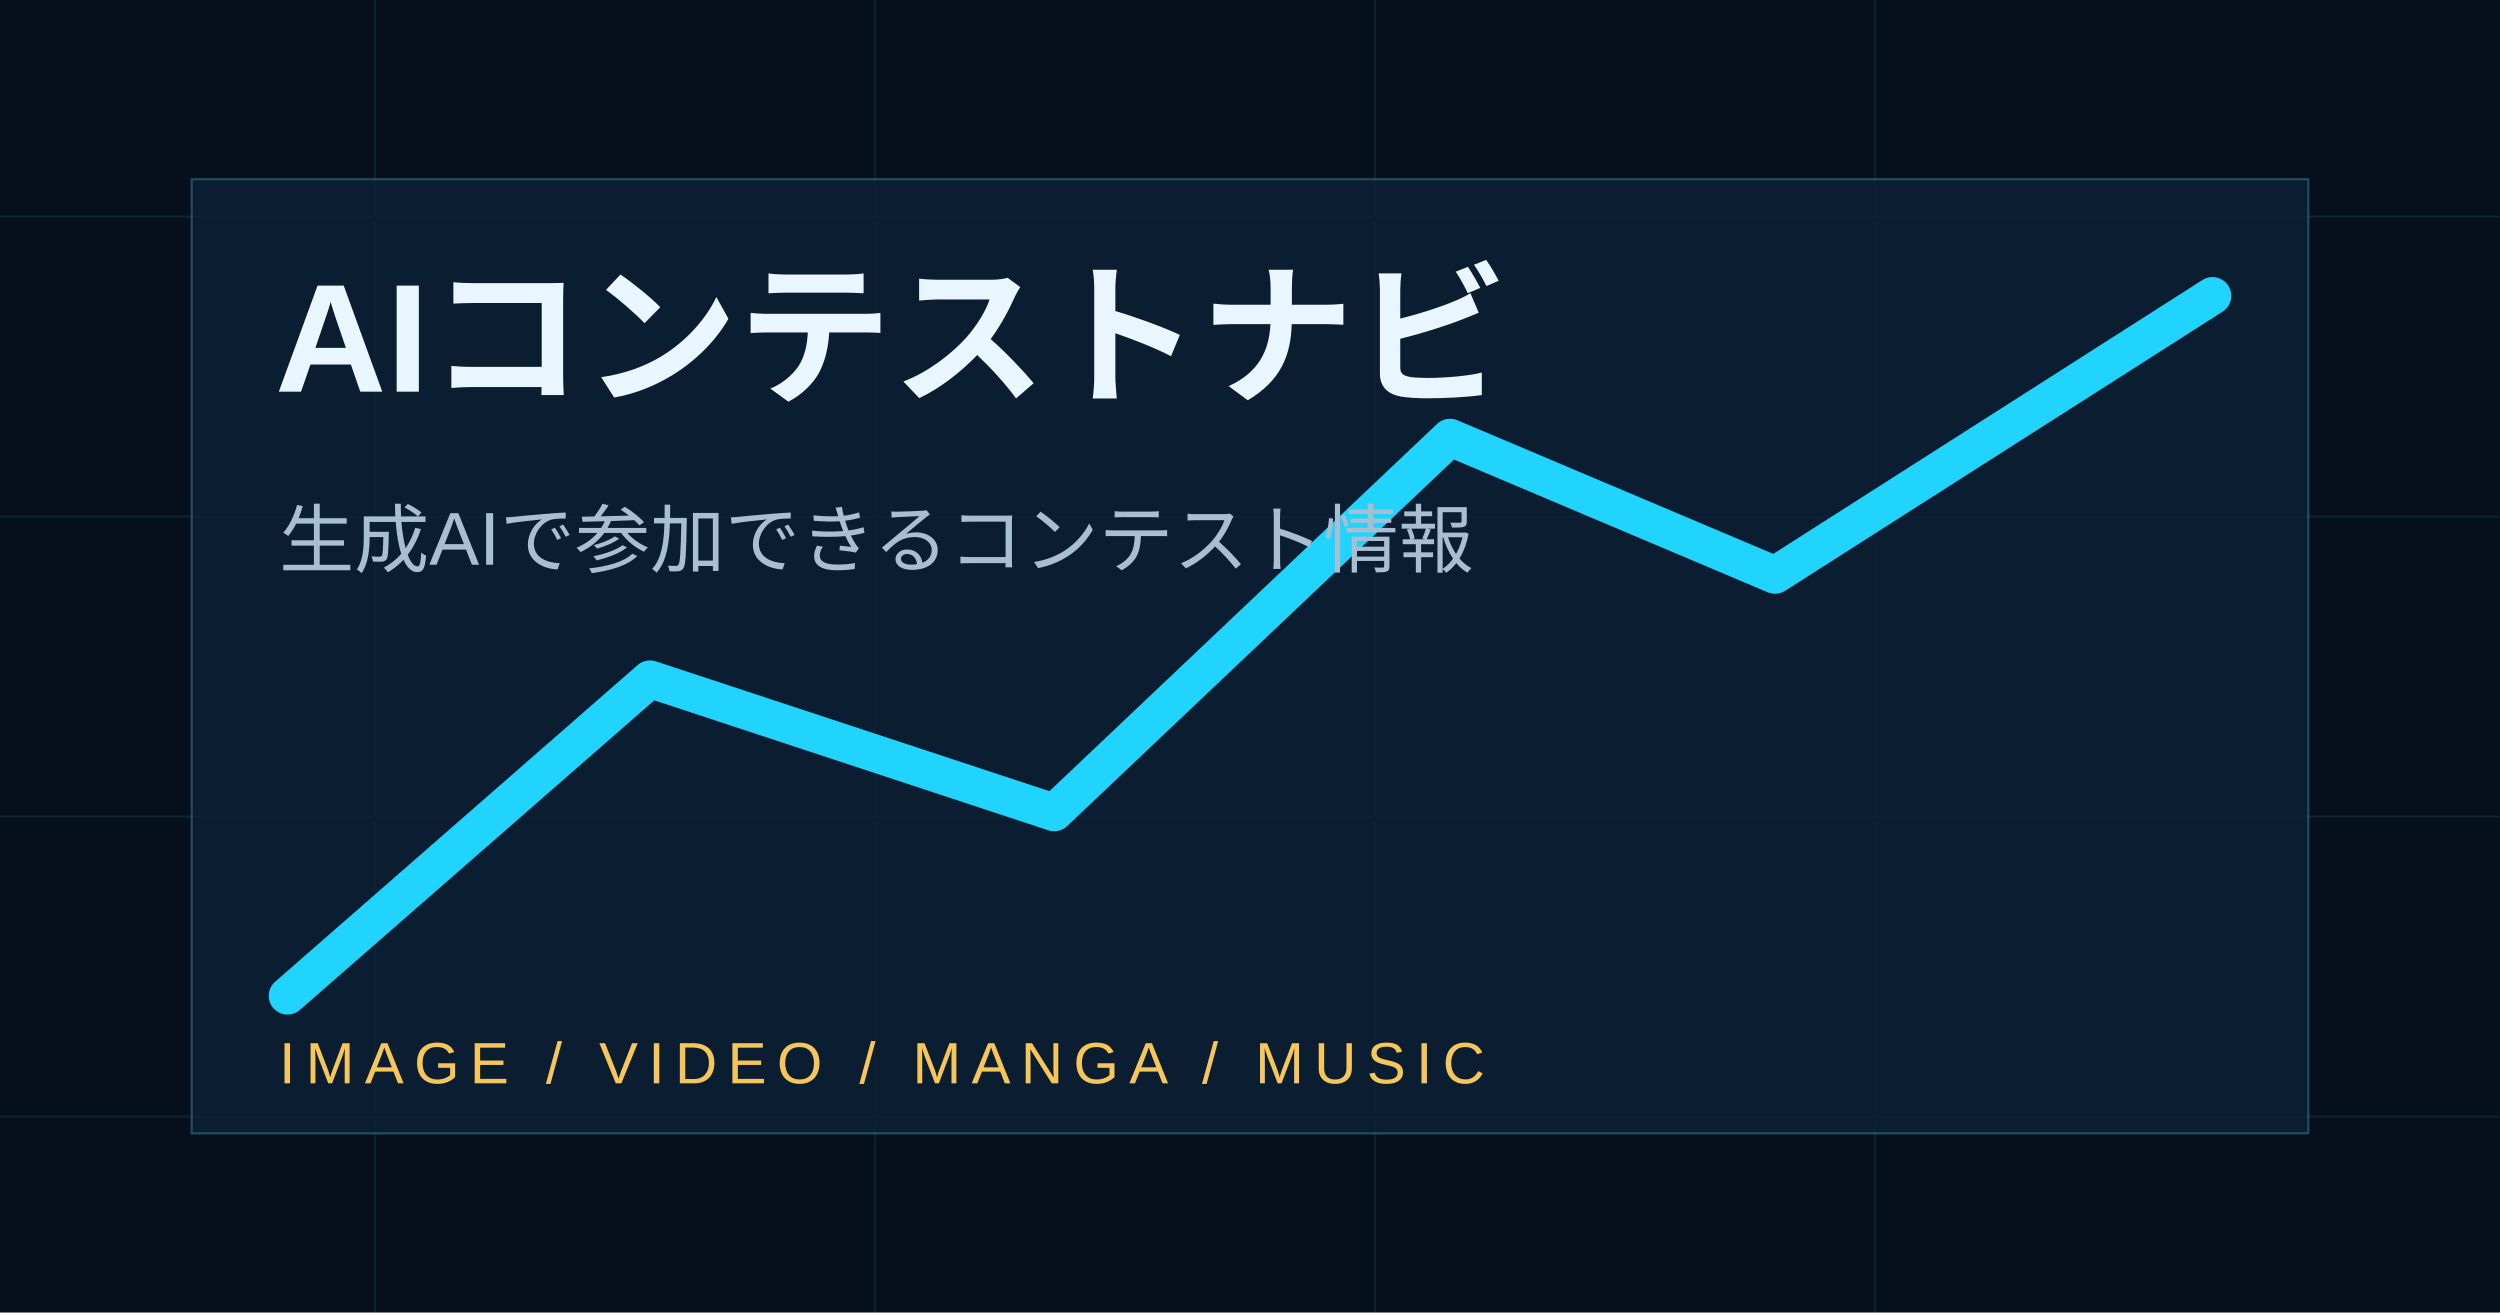
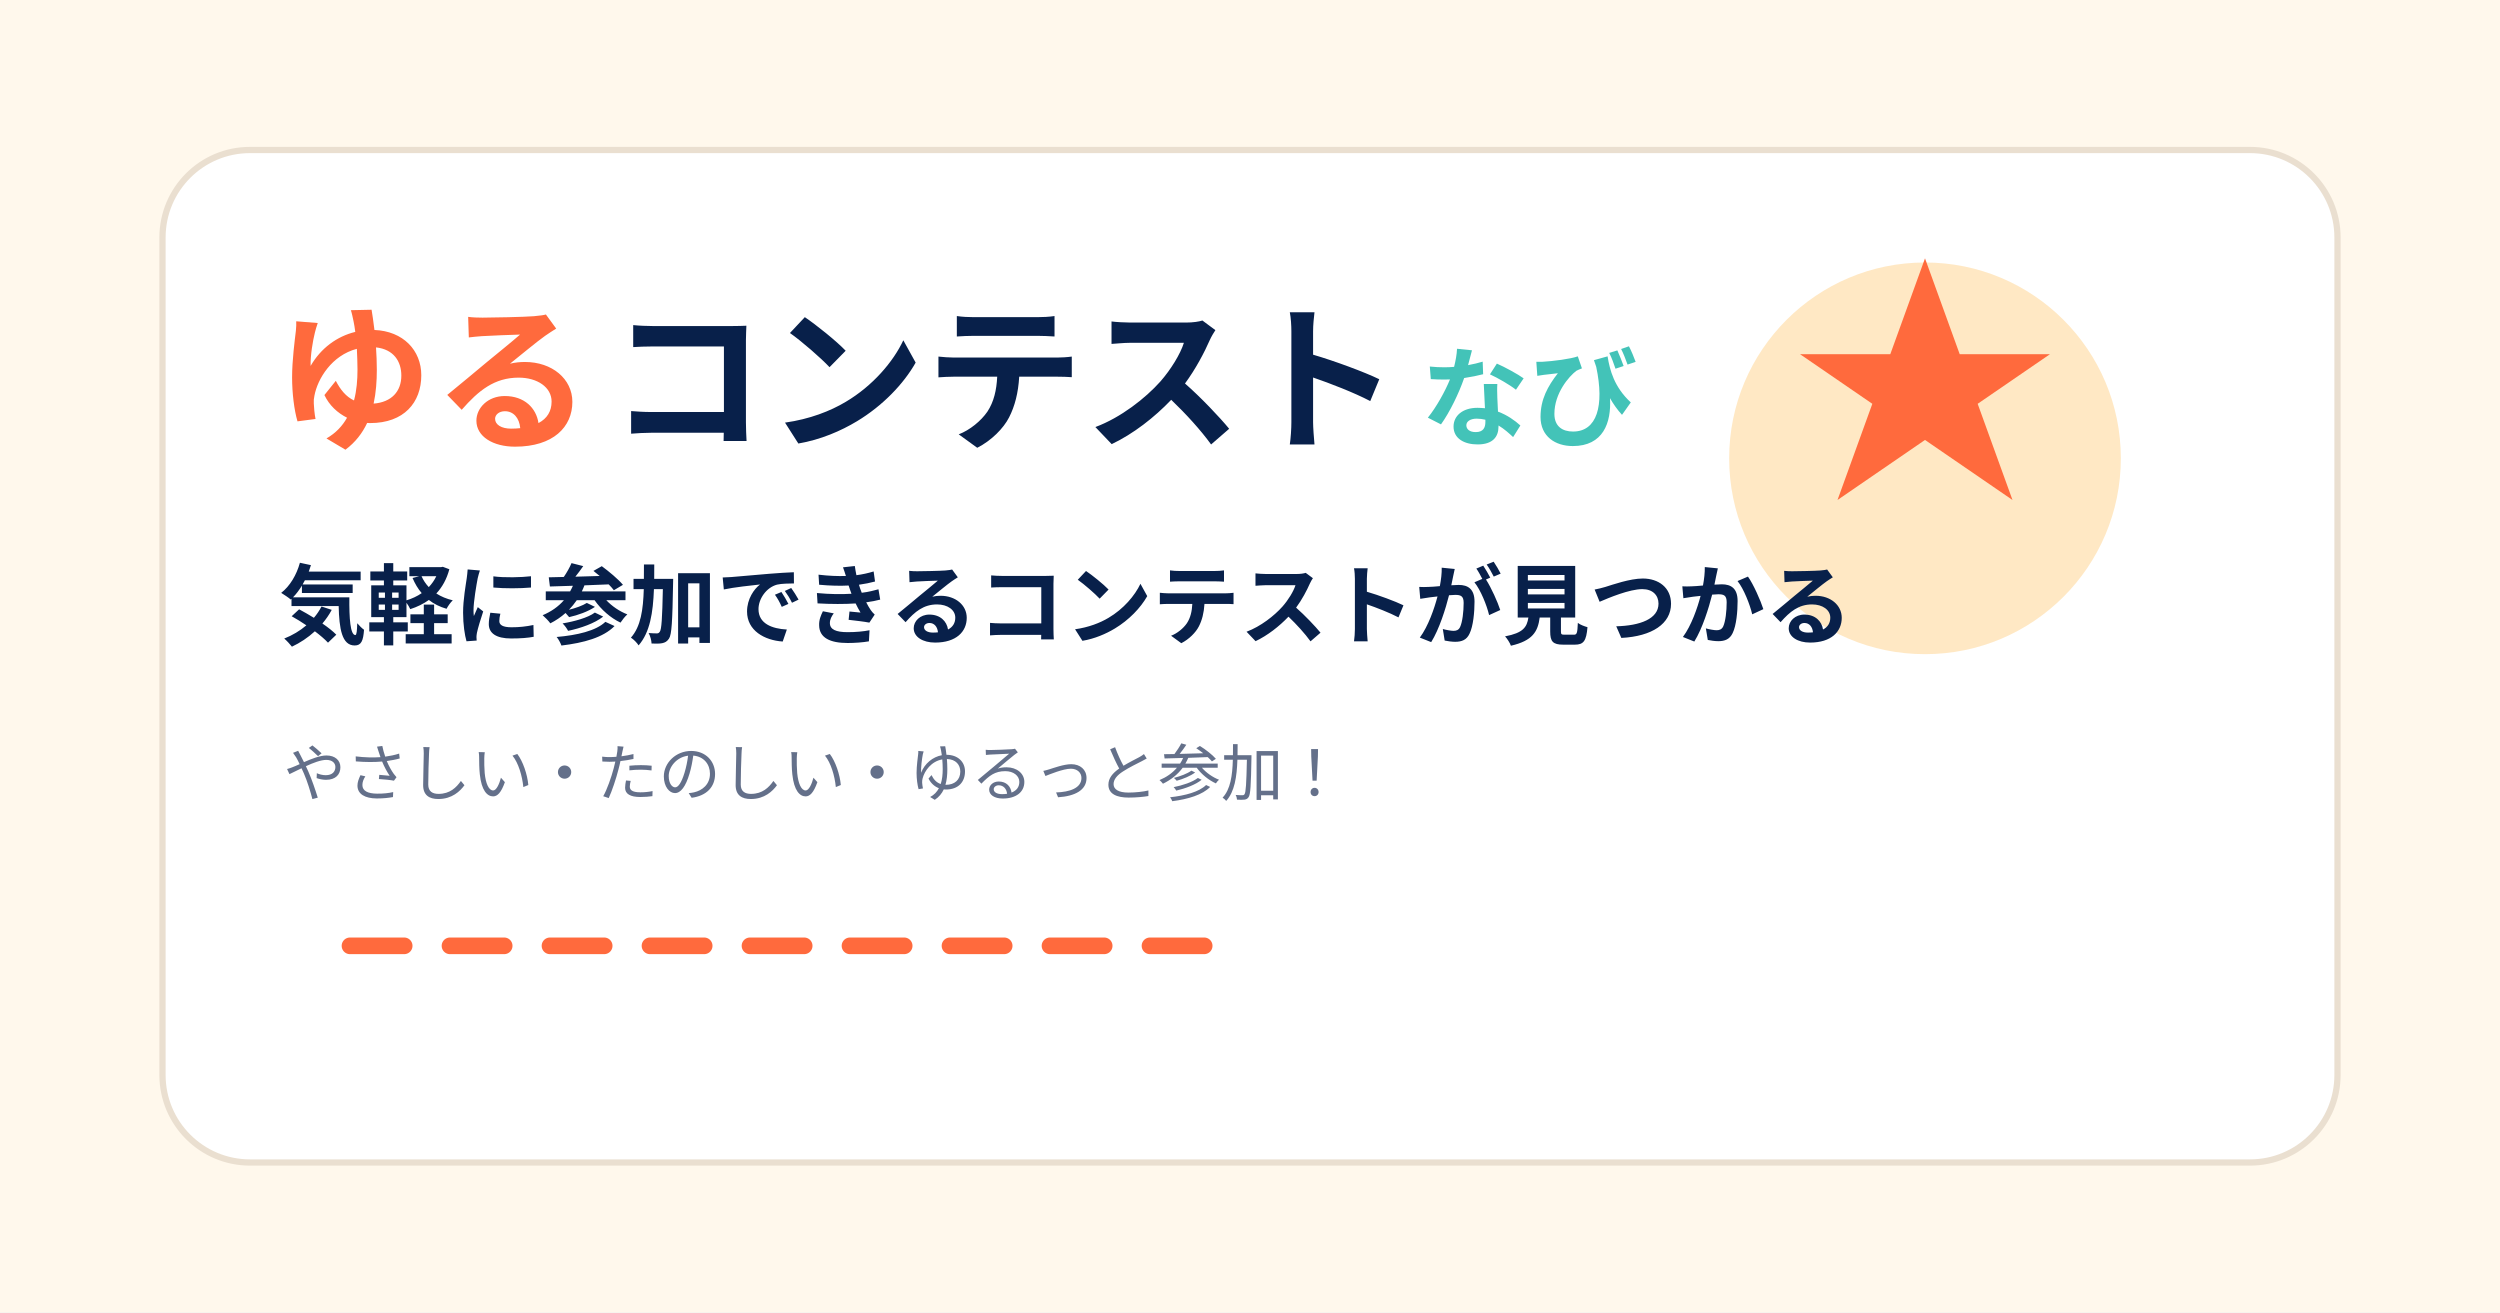
<svg xmlns="http://www.w3.org/2000/svg" width="1200" height="630" viewBox="0 0 1200 630" fill="none">
-   <rect width="1200" height="630" fill="#06101D" />
-   <path d="M0 104H1200M0 248H1200M0 392H1200M0 536H1200M180 0V630M420 0V630M660 0V630M900 0V630" stroke="#5EE7FF" stroke-opacity=".08" />
-   <rect x="92" y="86" width="1016" height="458" fill="#0E2138" fill-opacity=".76" stroke="#5EE7FF" stroke-opacity=".28" />
-   <path d="M138 478L312 326L506 390L696 210L852 276L1062 142" stroke="#21D4FD" stroke-width="18" stroke-linecap="round" stroke-linejoin="round" />
-   <text x="132" y="188" fill="#EAF6FF" font-family="Arial, Helvetica, sans-serif" font-size="74" font-weight="800">AIコンテストナビ</text>
-   <text x="134" y="272" fill="#A8BFD2" font-family="Arial, Helvetica, sans-serif" font-size="36">生成AIで参加できるコンテスト情報</text>
-   <text x="134" y="520" fill="#F6C65B" font-family="Arial, Helvetica, sans-serif" font-size="28" letter-spacing="5">IMAGE / VIDEO / MANGA / MUSIC</text>
+   <rect width="1200" height="630" fill="#FFF8EC" />
+   <rect x="78" y="72" width="1044" height="486" rx="42" fill="#FFFFFF" stroke="#EADFD0" stroke-width="3" />
+   <circle cx="924" cy="220" r="94" fill="#FFE8C4" />
+   <text x="132" y="210" fill="#FF6A3D" font-family="Arial, Helvetica, sans-serif" font-size="76" font-weight="800">ゆる</text>
+   <text x="292" y="210" fill="#08204A" font-family="Arial, Helvetica, sans-serif" font-size="76" font-weight="800">コンテスト</text>
+   <text x="682" y="210" fill="#43C3B8" font-family="Arial, Helvetica, sans-serif" font-size="52" font-weight="800">なび</text>
+   <text x="134" y="306" fill="#08204A" font-family="Arial, Helvetica, sans-serif" font-size="42" font-weight="700">気軽に参加できるコンテストが見つかる</text>
+   <text x="136" y="382" fill="#64708A" font-family="Arial, Helvetica, sans-serif" font-size="30">やさしい・たのしい・ゆるっと参加！</text>
+   <path d="M882 240L924 124L966 240L864 170H984L882 240Z" fill="#FF6A3D" />
+   <path d="M168 454H592" stroke="#FF6A3D" stroke-width="8" stroke-linecap="round" stroke-dasharray="26 22" />
</svg>
